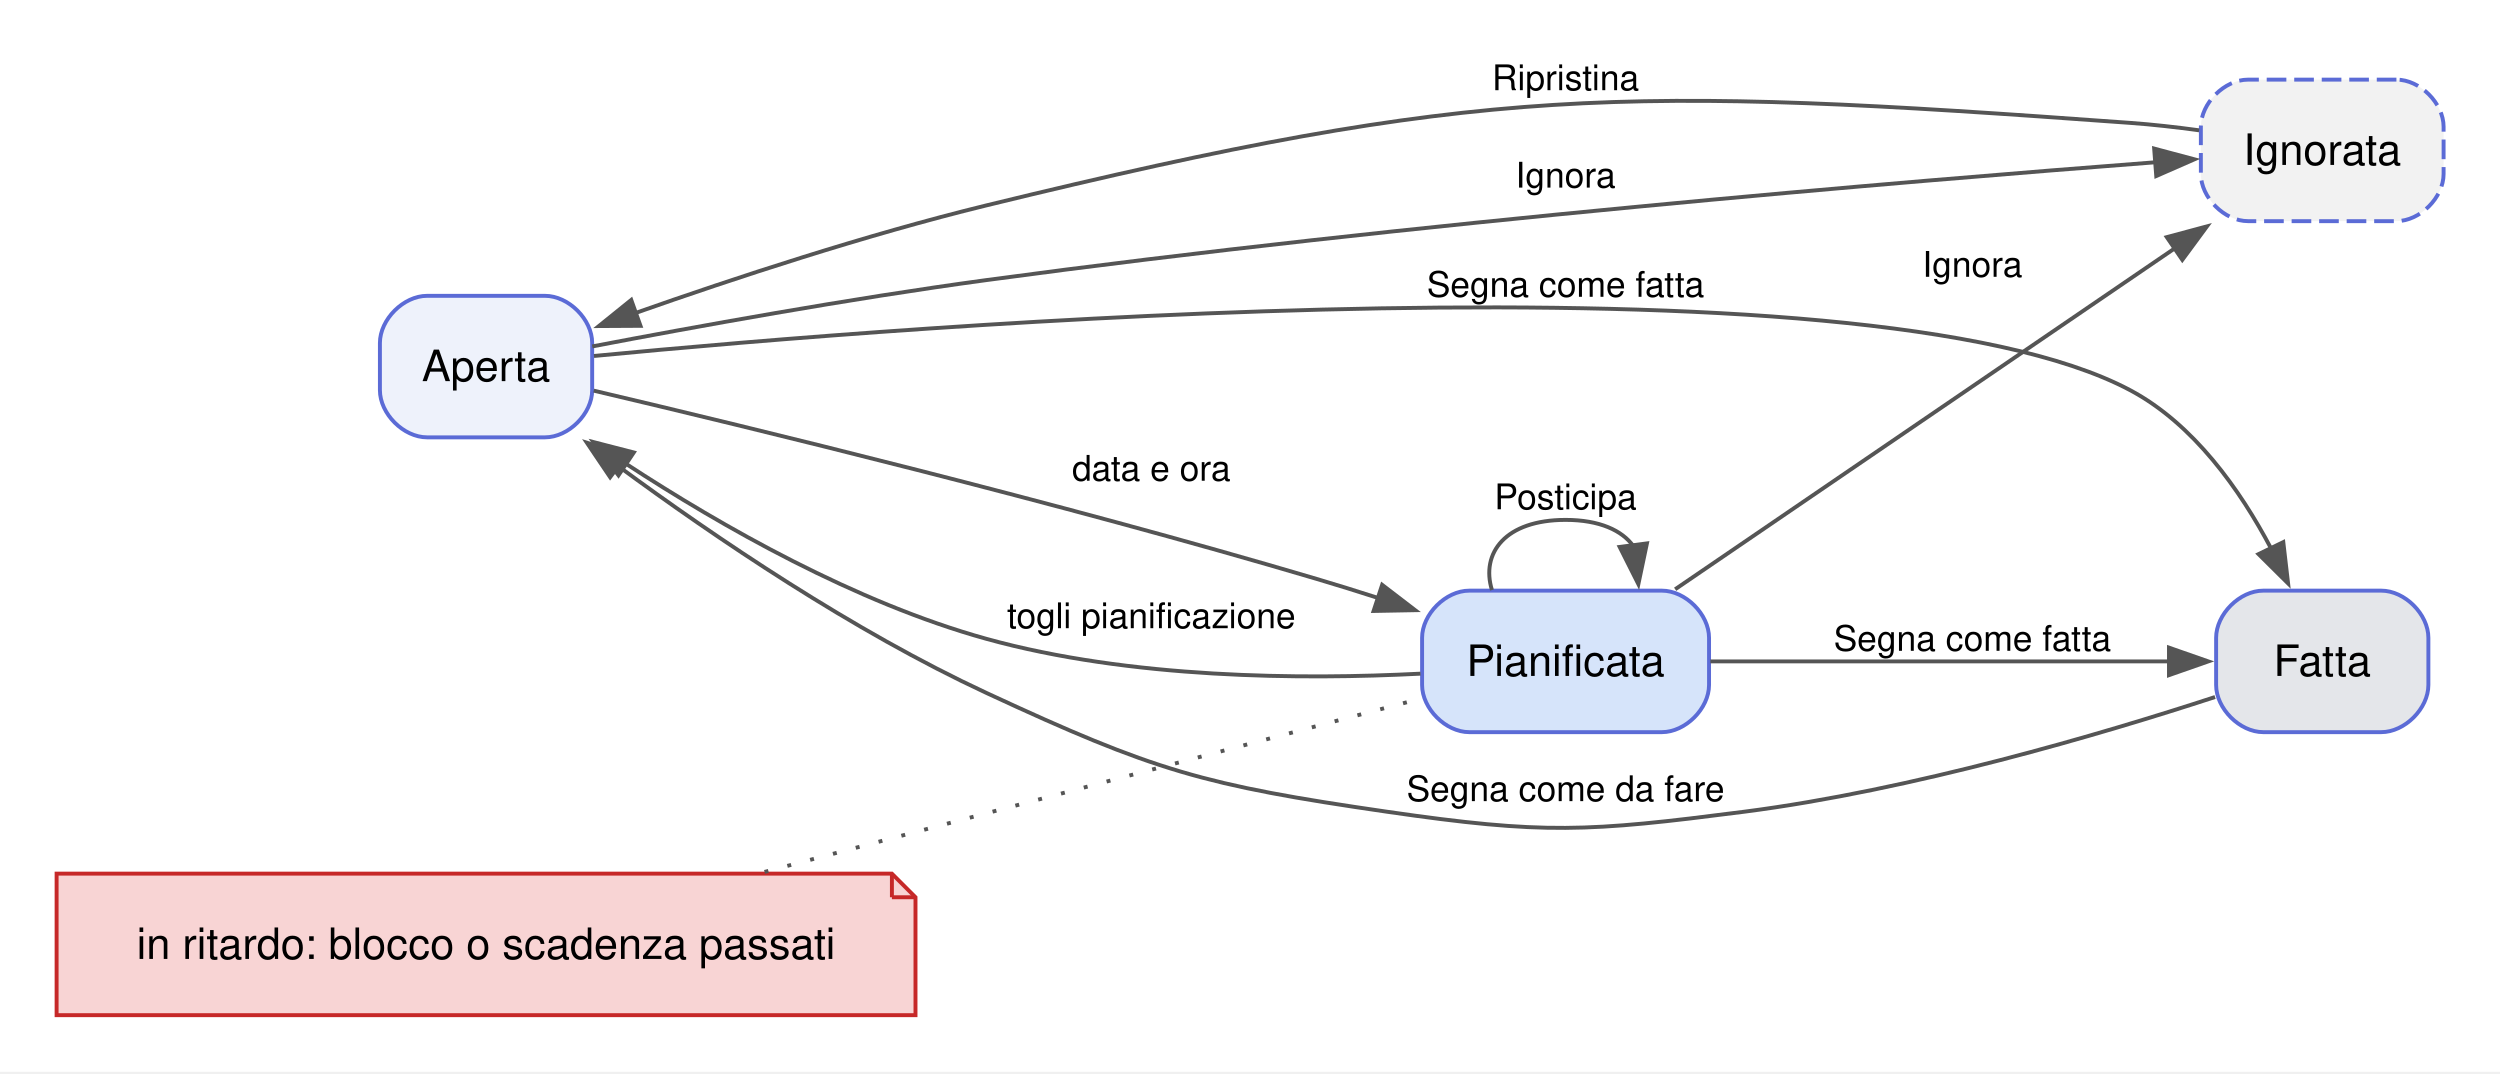
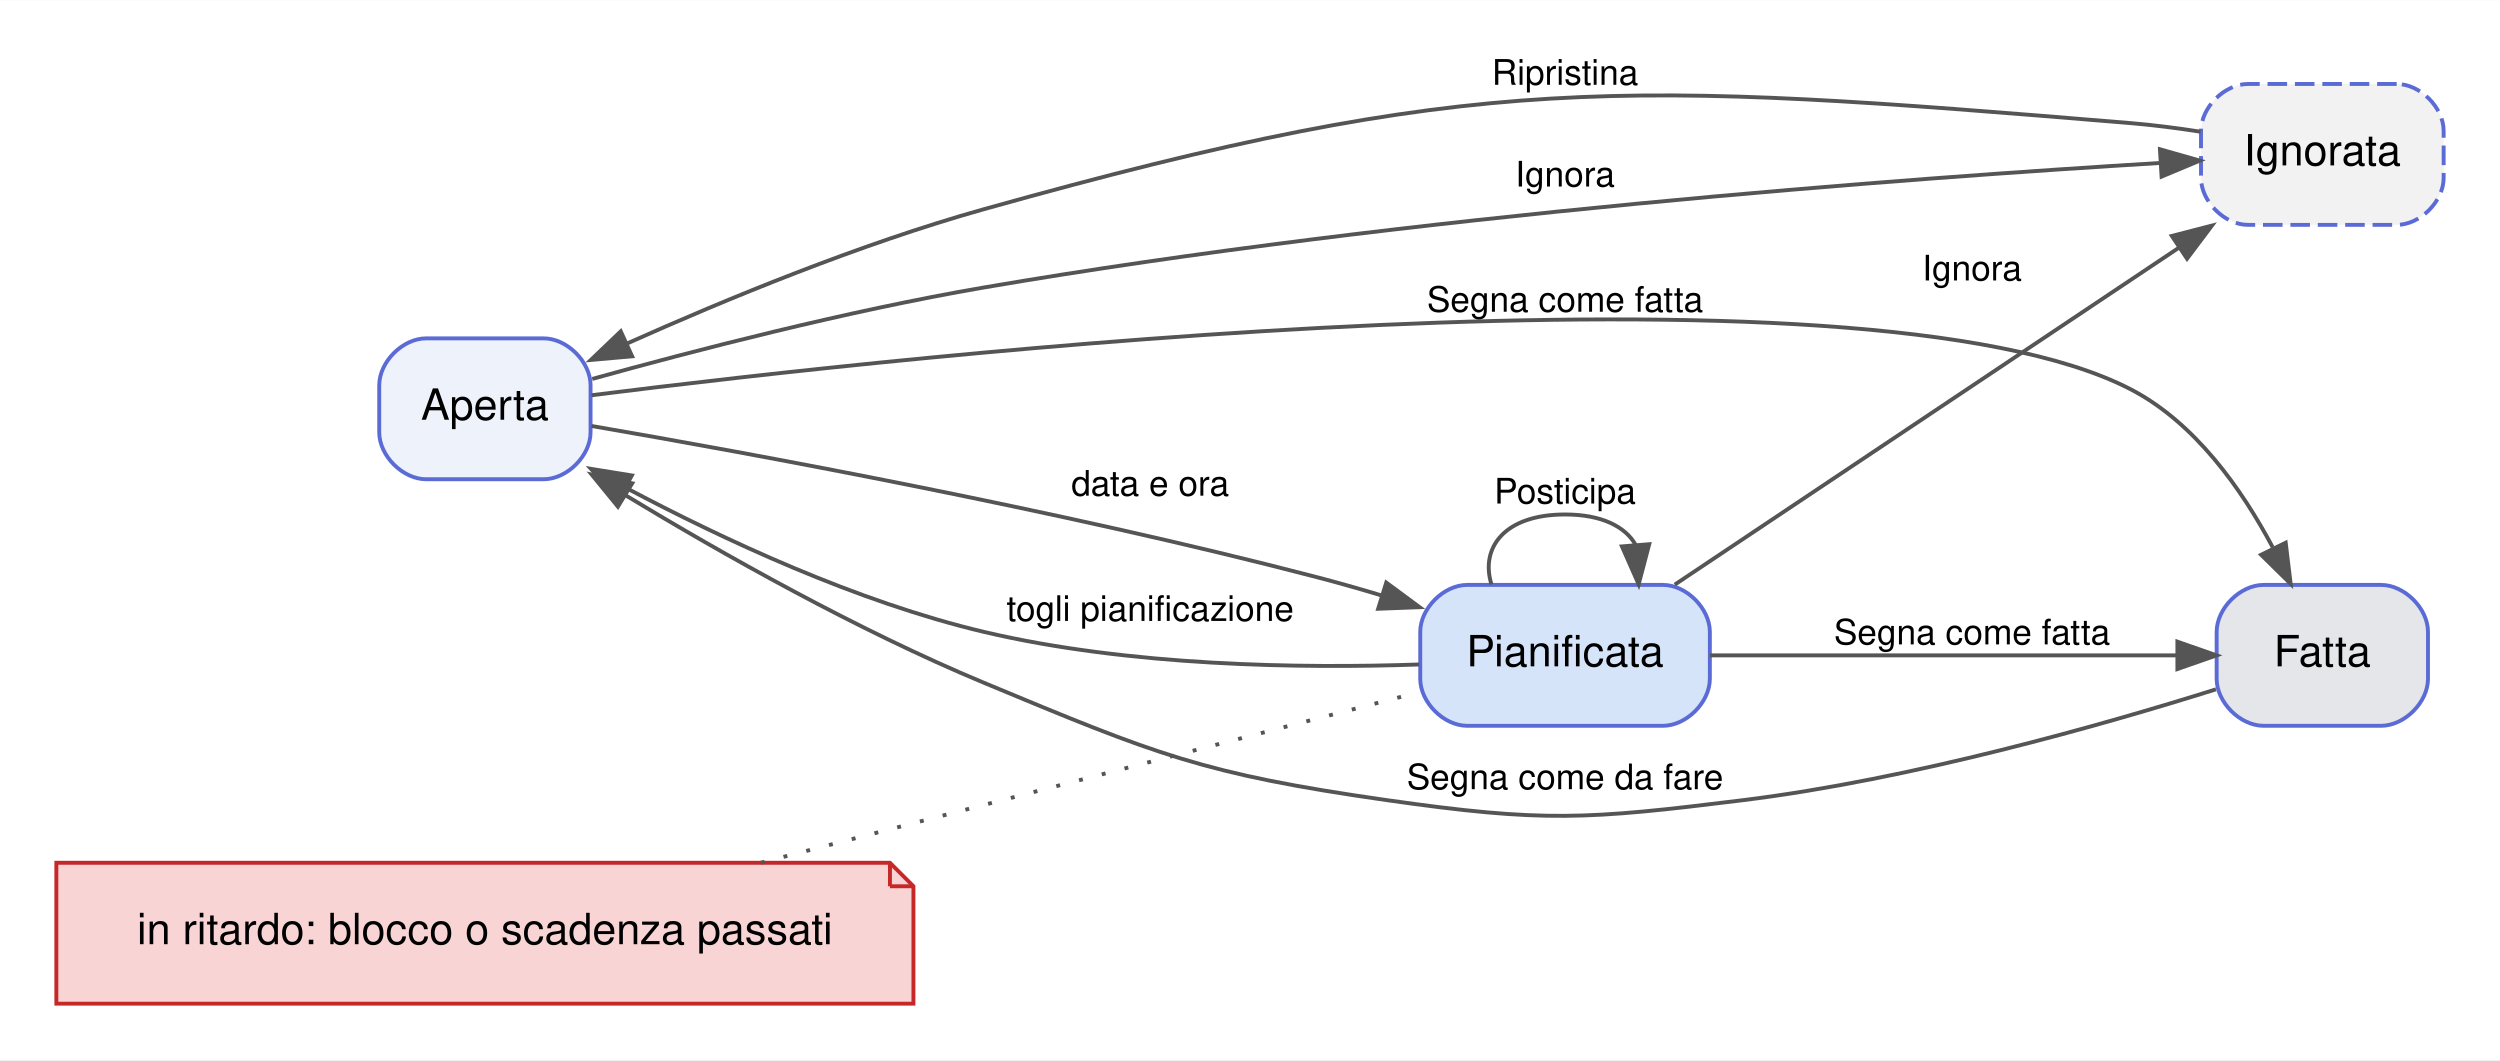
- <svg xmlns="http://www.w3.org/2000/svg" width="636pt" height="273pt" viewBox="0.00 0.00 636.00 273.00">
-   <g id="graph0" class="graph" transform="scale(1 1) rotate(0) translate(14.4 258.26)">
-     <polygon fill="white" stroke="none" points="-14.4,14.4 -14.4,-258.26 621.65,-258.26 621.65,14.4 -14.4,14.4" />
+ <svg xmlns="http://www.w3.org/2000/svg" width="639pt" height="271pt" viewBox="0.00 0.00 638.80 270.80">
+   <g id="graph0" class="graph" transform="scale(1 1) rotate(0) translate(14.4 256.4)">
+     <polygon fill="white" stroke="transparent" points="-14.4,14.4 -14.4,-256.4 624.4,-256.4 624.4,14.4 -14.4,14.4" />
    <g id="node1" class="node">
-       <path fill="#eef2fb" stroke="#5b6bd6" d="M124.25,-183C124.25,-183 94.25,-183 94.25,-183 88.25,-183 82.25,-177 82.25,-171 82.25,-171 82.25,-159 82.25,-159 82.25,-153 88.25,-147 94.25,-147 94.25,-147 124.25,-147 124.25,-147 130.25,-147 136.25,-153 136.25,-159 136.25,-159 136.25,-171 136.25,-171 136.25,-177 130.25,-183 124.25,-183" />
-       <text xml:space="preserve" text-anchor="middle" x="109.25" y="-161.3" font-family="Helvetica,sans-Serif" font-size="11.00">Aperta</text>
+       <path fill="#eef2fb" stroke="#5b6bd6" d="M124.5,-170C124.5,-170 94.5,-170 94.5,-170 88.5,-170 82.5,-164 82.5,-158 82.5,-158 82.5,-146 82.5,-146 82.5,-140 88.5,-134 94.5,-134 94.5,-134 124.5,-134 124.5,-134 130.5,-134 136.5,-140 136.5,-146 136.5,-146 136.5,-158 136.5,-158 136.5,-164 130.5,-170 124.5,-170" />
+       <text text-anchor="middle" x="109.5" y="-149.2" font-family="Helvetica,sans-Serif" font-size="11.00">Aperta</text>
    </g>
    <g id="node2" class="node">
-       <path fill="#d6e4fa" stroke="#5b6bd6" d="M408.38,-108C408.38,-108 359.38,-108 359.38,-108 353.38,-108 347.38,-102 347.38,-96 347.38,-96 347.38,-84 347.38,-84 347.38,-78 353.38,-72 359.38,-72 359.38,-72 408.38,-72 408.38,-72 414.38,-72 420.38,-78 420.38,-84 420.38,-84 420.38,-96 420.38,-96 420.38,-102 414.38,-108 408.38,-108" />
-       <text xml:space="preserve" text-anchor="middle" x="383.88" y="-86.3" font-family="Helvetica,sans-Serif" font-size="11.00">Pianificata</text>
+       <path fill="#d6e4fa" stroke="#5b6bd6" d="M410.5,-107C410.5,-107 360.5,-107 360.5,-107 354.5,-107 348.5,-101 348.5,-95 348.5,-95 348.5,-83 348.5,-83 348.5,-77 354.5,-71 360.5,-71 360.5,-71 410.5,-71 410.5,-71 416.5,-71 422.5,-77 422.5,-83 422.5,-83 422.5,-95 422.5,-95 422.5,-101 416.5,-107 410.5,-107" />
+       <text text-anchor="middle" x="385.5" y="-86.2" font-family="Helvetica,sans-Serif" font-size="11.00">Pianificata</text>
    </g>
    <g id="edge1" class="edge">
-       <path fill="none" stroke="#555555" d="M136.64,-158.88C176.65,-149.45 254.92,-130.43 320.5,-111 325.64,-109.48 330.99,-107.81 336.3,-106.1" />
-       <polygon fill="#555555" stroke="#555555" points="337.22,-109.48 345.63,-103.03 335.04,-102.83 337.22,-109.48" />
-       <text xml:space="preserve" text-anchor="middle" x="278.5" y="-135.97" font-family="Helvetica,sans-Serif" font-size="9.00">data e ora</text>
+       <path fill="none" stroke="#555555" d="M136.76,-147.61C176.95,-140.68 256.01,-126.21 322,-109 327.37,-107.6 332.97,-106.01 338.5,-104.34" />
+       <polygon fill="#555555" stroke="#555555" points="339.82,-107.6 348.34,-101.31 337.75,-100.91 339.82,-107.6" />
+       <text text-anchor="middle" x="279.5" y="-129.8" font-family="Helvetica,sans-Serif" font-size="9.00">data e ora</text>
    </g>
    <g id="node3" class="node">
-       <path fill="#e4e6ea" stroke="#5b6bd6" d="M591.38,-108C591.38,-108 561.38,-108 561.38,-108 555.38,-108 549.38,-102 549.38,-96 549.38,-96 549.38,-84 549.38,-84 549.38,-78 555.38,-72 561.38,-72 561.38,-72 591.38,-72 591.38,-72 597.38,-72 603.38,-78 603.38,-84 603.38,-84 603.38,-96 603.38,-96 603.38,-102 597.38,-108 591.38,-108" />
-       <text xml:space="preserve" text-anchor="middle" x="576.38" y="-86.3" font-family="Helvetica,sans-Serif" font-size="11.00">Fatta</text>
+       <path fill="#e4e6ea" stroke="#5b6bd6" d="M594,-107C594,-107 564,-107 564,-107 558,-107 552,-101 552,-95 552,-95 552,-83 552,-83 552,-77 558,-71 564,-71 564,-71 594,-71 594,-71 600,-71 606,-77 606,-83 606,-83 606,-95 606,-95 606,-101 600,-107 594,-107" />
+       <text text-anchor="middle" x="579" y="-86.2" font-family="Helvetica,sans-Serif" font-size="11.00">Fatta</text>
    </g>
    <g id="edge4" class="edge">
-       <path fill="none" stroke="#555555" d="M136.7,-167.7C217.48,-175.48 459.64,-195.14 527.5,-159 543.66,-150.4 555.48,-133.64 563.33,-118.79" />
-       <polygon fill="#555555" stroke="#555555" points="566.47,-120.35 567.69,-109.83 560.17,-117.29 566.47,-120.35" />
-       <text xml:space="preserve" text-anchor="middle" x="383.88" y="-182.76" font-family="Helvetica,sans-Serif" font-size="9.00">Segna come fatta</text>
+       <path fill="none" stroke="#555555" d="M136.77,-155.47C217.6,-165.65 461.29,-192.6 530,-157 546.42,-148.49 558.42,-131.5 566.31,-116.63" />
+       <polygon fill="#555555" stroke="#555555" points="569.64,-117.79 570.91,-107.27 563.36,-114.7 569.64,-117.79" />
+       <text text-anchor="middle" x="385.5" y="-176.8" font-family="Helvetica,sans-Serif" font-size="9.00">Segna come fatta</text>
    </g>
    <g id="node4" class="node">
-       <path fill="#f2f2f2" stroke="#5b6bd6" stroke-dasharray="5,2" d="M595.25,-238C595.25,-238 557.5,-238 557.5,-238 551.5,-238 545.5,-232 545.5,-226 545.5,-226 545.5,-214 545.5,-214 545.5,-208 551.5,-202 557.5,-202 557.5,-202 595.25,-202 595.25,-202 601.25,-202 607.25,-208 607.25,-214 607.25,-214 607.25,-226 607.25,-226 607.25,-232 601.25,-238 595.25,-238" />
-       <text xml:space="preserve" text-anchor="middle" x="576.38" y="-216.3" font-family="Helvetica,sans-Serif" font-size="11.00">Ignorata</text>
+       <path fill="#f2f2f2" stroke="#5b6bd6" stroke-dasharray="5,2" d="M598,-235C598,-235 560,-235 560,-235 554,-235 548,-229 548,-223 548,-223 548,-211 548,-211 548,-205 554,-199 560,-199 560,-199 598,-199 598,-199 604,-199 610,-205 610,-211 610,-211 610,-223 610,-223 610,-229 604,-235 598,-235" />
+       <text text-anchor="middle" x="579" y="-214.2" font-family="Helvetica,sans-Serif" font-size="11.00">Ignorata</text>
    </g>
    <g id="edge7" class="edge">
-       <path fill="none" stroke="#555555" d="M136.27,-170.13C161.74,-175 201.67,-182.28 236.5,-187 343.48,-201.51 470.29,-212.11 534.19,-217" />
-       <polygon fill="#555555" stroke="#555555" points="533.62,-220.46 543.86,-217.73 534.15,-213.48 533.62,-220.46" />
-       <text xml:space="preserve" text-anchor="middle" x="383.88" y="-210.54" font-family="Helvetica,sans-Serif" font-size="9.00">Ignora</text>
+       <path fill="none" stroke="#555555" d="M136.92,-159.63C162.36,-166.7 202.01,-177 237,-183 344.76,-201.48 473.53,-210.95 537.62,-214.82" />
+       <polygon fill="#555555" stroke="#555555" points="537.51,-218.32 547.7,-215.42 537.93,-211.33 537.51,-218.32" />
+       <text text-anchor="middle" x="385.5" y="-208.8" font-family="Helvetica,sans-Serif" font-size="9.00">Ignora</text>
    </g>
    <g id="edge2" class="edge">
-       <path fill="none" stroke="#555555" d="M346.98,-86.88C316.9,-85.34 273.14,-85.59 236.5,-95.75 203.26,-104.97 169.17,-124.37 144.81,-140.3" />
-       <polygon fill="#555555" stroke="#555555" points="142.94,-137.33 136.58,-145.8 146.84,-143.15 142.94,-137.33" />
-       <text xml:space="preserve" text-anchor="middle" x="278.5" y="-98.45" font-family="Helvetica,sans-Serif" font-size="9.00">togli pianificazione</text>
+       <path fill="none" stroke="#555555" d="M348.21,-86.67C318.03,-85.63 274.16,-86.22 237,-95 204.57,-102.66 170.25,-118.69 145.56,-131.8" />
+       <polygon fill="#555555" stroke="#555555" points="143.71,-128.82 136.59,-136.66 147.05,-134.97 143.71,-128.82" />
+       <text text-anchor="middle" x="279.5" y="-97.8" font-family="Helvetica,sans-Serif" font-size="9.00">togli pianificazione</text>
    </g>
    <g id="edge3" class="edge">
-       <path fill="none" stroke="#555555" d="M365.15,-108.15C362.27,-117.54 368.51,-126 383.88,-126 392.52,-126 398.27,-123.32 401.14,-119.31" />
-       <polygon fill="#555555" stroke="#555555" points="404.58,-120.02 402.4,-109.65 397.64,-119.12 404.58,-120.02" />
-       <text xml:space="preserve" text-anchor="middle" x="383.88" y="-128.7" font-family="Helvetica,sans-Serif" font-size="9.00">Posticipa</text>
+       <path fill="none" stroke="#555555" d="M366.69,-107.15C363.79,-116.54 370.06,-125 385.5,-125 394.91,-125 400.91,-121.86 403.51,-117.28" />
+       <polygon fill="#555555" stroke="#555555" points="407.01,-117.4 404.31,-107.15 400.03,-116.84 407.01,-117.4" />
+       <text text-anchor="middle" x="385.5" y="-127.8" font-family="Helvetica,sans-Serif" font-size="9.00">Posticipa</text>
    </g>
    <g id="edge5" class="edge">
-       <path fill="none" stroke="#555555" d="M420.71,-90C454.07,-90 503.61,-90 537.59,-90" />
-       <polygon fill="#555555" stroke="#555555" points="537.39,-93.5 547.39,-90 537.39,-86.5 537.39,-93.5" />
-       <text xml:space="preserve" text-anchor="middle" x="487.38" y="-92.7" font-family="Helvetica,sans-Serif" font-size="9.00">Segna come fatta</text>
+       <path fill="none" stroke="#555555" d="M422.52,-89C456.69,-89 507.76,-89 541.94,-89" />
+       <polygon fill="#555555" stroke="#555555" points="541.97,-92.5 551.97,-89 541.97,-85.5 541.97,-92.5" />
+       <text text-anchor="middle" x="489.5" y="-91.8" font-family="Helvetica,sans-Serif" font-size="9.00">Segna come fatta</text>
    </g>
    <g id="edge8" class="edge">
-       <path fill="none" stroke="#555555" d="M411.76,-108.35C445,-131.03 501.7,-169.72 538.85,-195.08" />
-       <polygon fill="#555555" stroke="#555555" points="536.83,-197.93 547.06,-200.68 540.78,-192.15 536.83,-197.93" />
-       <text xml:space="preserve" text-anchor="middle" x="487.38" y="-187.84" font-family="Helvetica,sans-Serif" font-size="9.00">Ignora</text>
+       <path fill="none" stroke="#555555" d="M413.53,-107.07C447.22,-129.59 504.91,-168.15 542.24,-193.09" />
+       <polygon fill="#555555" stroke="#555555" points="540.54,-196.17 550.8,-198.82 544.43,-190.35 540.54,-196.17" />
+       <text text-anchor="middle" x="489.5" y="-184.8" font-family="Helvetica,sans-Serif" font-size="9.00">Ignora</text>
    </g>
    <g id="edge6" class="edge">
-       <path fill="none" stroke="#555555" d="M549.11,-80.94C520.17,-71.48 472.03,-57.26 429.25,-51.75 389.25,-46.6 378.41,-45.96 338.5,-51.75 291.71,-58.54 279.38,-62.08 236.5,-82 202.69,-97.71 167.5,-121.56 142.89,-139.67" />
-       <polygon fill="#555555" stroke="#555555" points="140.82,-136.85 134.89,-145.64 145,-142.46 140.82,-136.85" />
-       <text xml:space="preserve" text-anchor="middle" x="383.88" y="-54.45" font-family="Helvetica,sans-Serif" font-size="9.00">Segna come da fare</text>
+       <path fill="none" stroke="#555555" d="M551.82,-80.32C522.7,-71.17 474.09,-57.34 431,-52 390.86,-47.03 380.04,-46.29 340,-52 292.8,-58.73 281.02,-63.68 237,-82 204.8,-95.4 170.29,-114.87 145.47,-129.88" />
+       <polygon fill="#555555" stroke="#555555" points="143.49,-126.99 136.78,-135.19 147.14,-132.96 143.49,-126.99" />
+       <text text-anchor="middle" x="385.5" y="-54.8" font-family="Helvetica,sans-Serif" font-size="9.00">Segna come da fare</text>
    </g>
    <g id="edge9" class="edge">
-       <path fill="none" stroke="#555555" d="M545.06,-225.11C539.25,-225.9 533.2,-226.59 527.5,-227 398.17,-236.4 362.47,-236.77 236.5,-206 206.02,-198.55 172.25,-187.43 147.31,-178.65" />
-       <polygon fill="#555555" stroke="#555555" points="148.54,-175.37 137.95,-175.31 146.19,-181.96 148.54,-175.37" />
-       <text xml:space="preserve" text-anchor="middle" x="383.88" y="-235.31" font-family="Helvetica,sans-Serif" font-size="9.00">Ripristina</text>
+       <path fill="none" stroke="#555555" d="M547.88,-222.8C541.97,-223.72 535.81,-224.52 530,-225 399.86,-235.77 362.74,-238.26 237,-203 205.4,-194.14 170.94,-179.92 145.97,-168.75" />
+       <polygon fill="#555555" stroke="#555555" points="147.12,-165.42 136.56,-164.48 144.22,-171.8 147.12,-165.42" />
+       <text text-anchor="middle" x="385.5" y="-234.8" font-family="Helvetica,sans-Serif" font-size="9.00">Ripristina</text>
    </g>
    <g id="node5" class="node">
-       <polygon fill="#f8d4d4" stroke="#c62828" points="212.5,-36 0,-36 0,0 218.5,0 218.5,-30 212.5,-36" />
-       <polyline fill="none" stroke="#c62828" points="212.5,-36 212.5,-30" />
-       <polyline fill="none" stroke="#c62828" points="218.5,-30 212.5,-30" />
-       <text xml:space="preserve" text-anchor="middle" x="109.25" y="-14.3" font-family="Helvetica,sans-Serif" font-size="11.00">in ritardo: blocco o scadenza passati</text>
+       <polygon fill="#f8d4d4" stroke="#c62828" points="213,-36 0,-36 0,0 219,0 219,-30 213,-36" />
+       <polyline fill="none" stroke="#c62828" points="213,-36 213,-30 " />
+       <polyline fill="none" stroke="#c62828" points="219,-30 213,-30 " />
+       <text text-anchor="middle" x="109.5" y="-15.2" font-family="Helvetica,sans-Serif" font-size="11.00">in ritardo: blocco o scadenza passati</text>
    </g>
    <g id="edge10" class="edge">
-       <path fill="none" stroke="#555555" stroke-dasharray="1,5" d="M180.1,-36.45C233.43,-50.53 304.72,-69.36 347.01,-80.53" />
+       <path fill="none" stroke="#555555" stroke-dasharray="1,5" d="M180,-36.01C233.58,-49.89 305.54,-68.54 348.26,-79.61" />
    </g>
  </g>
</svg>
